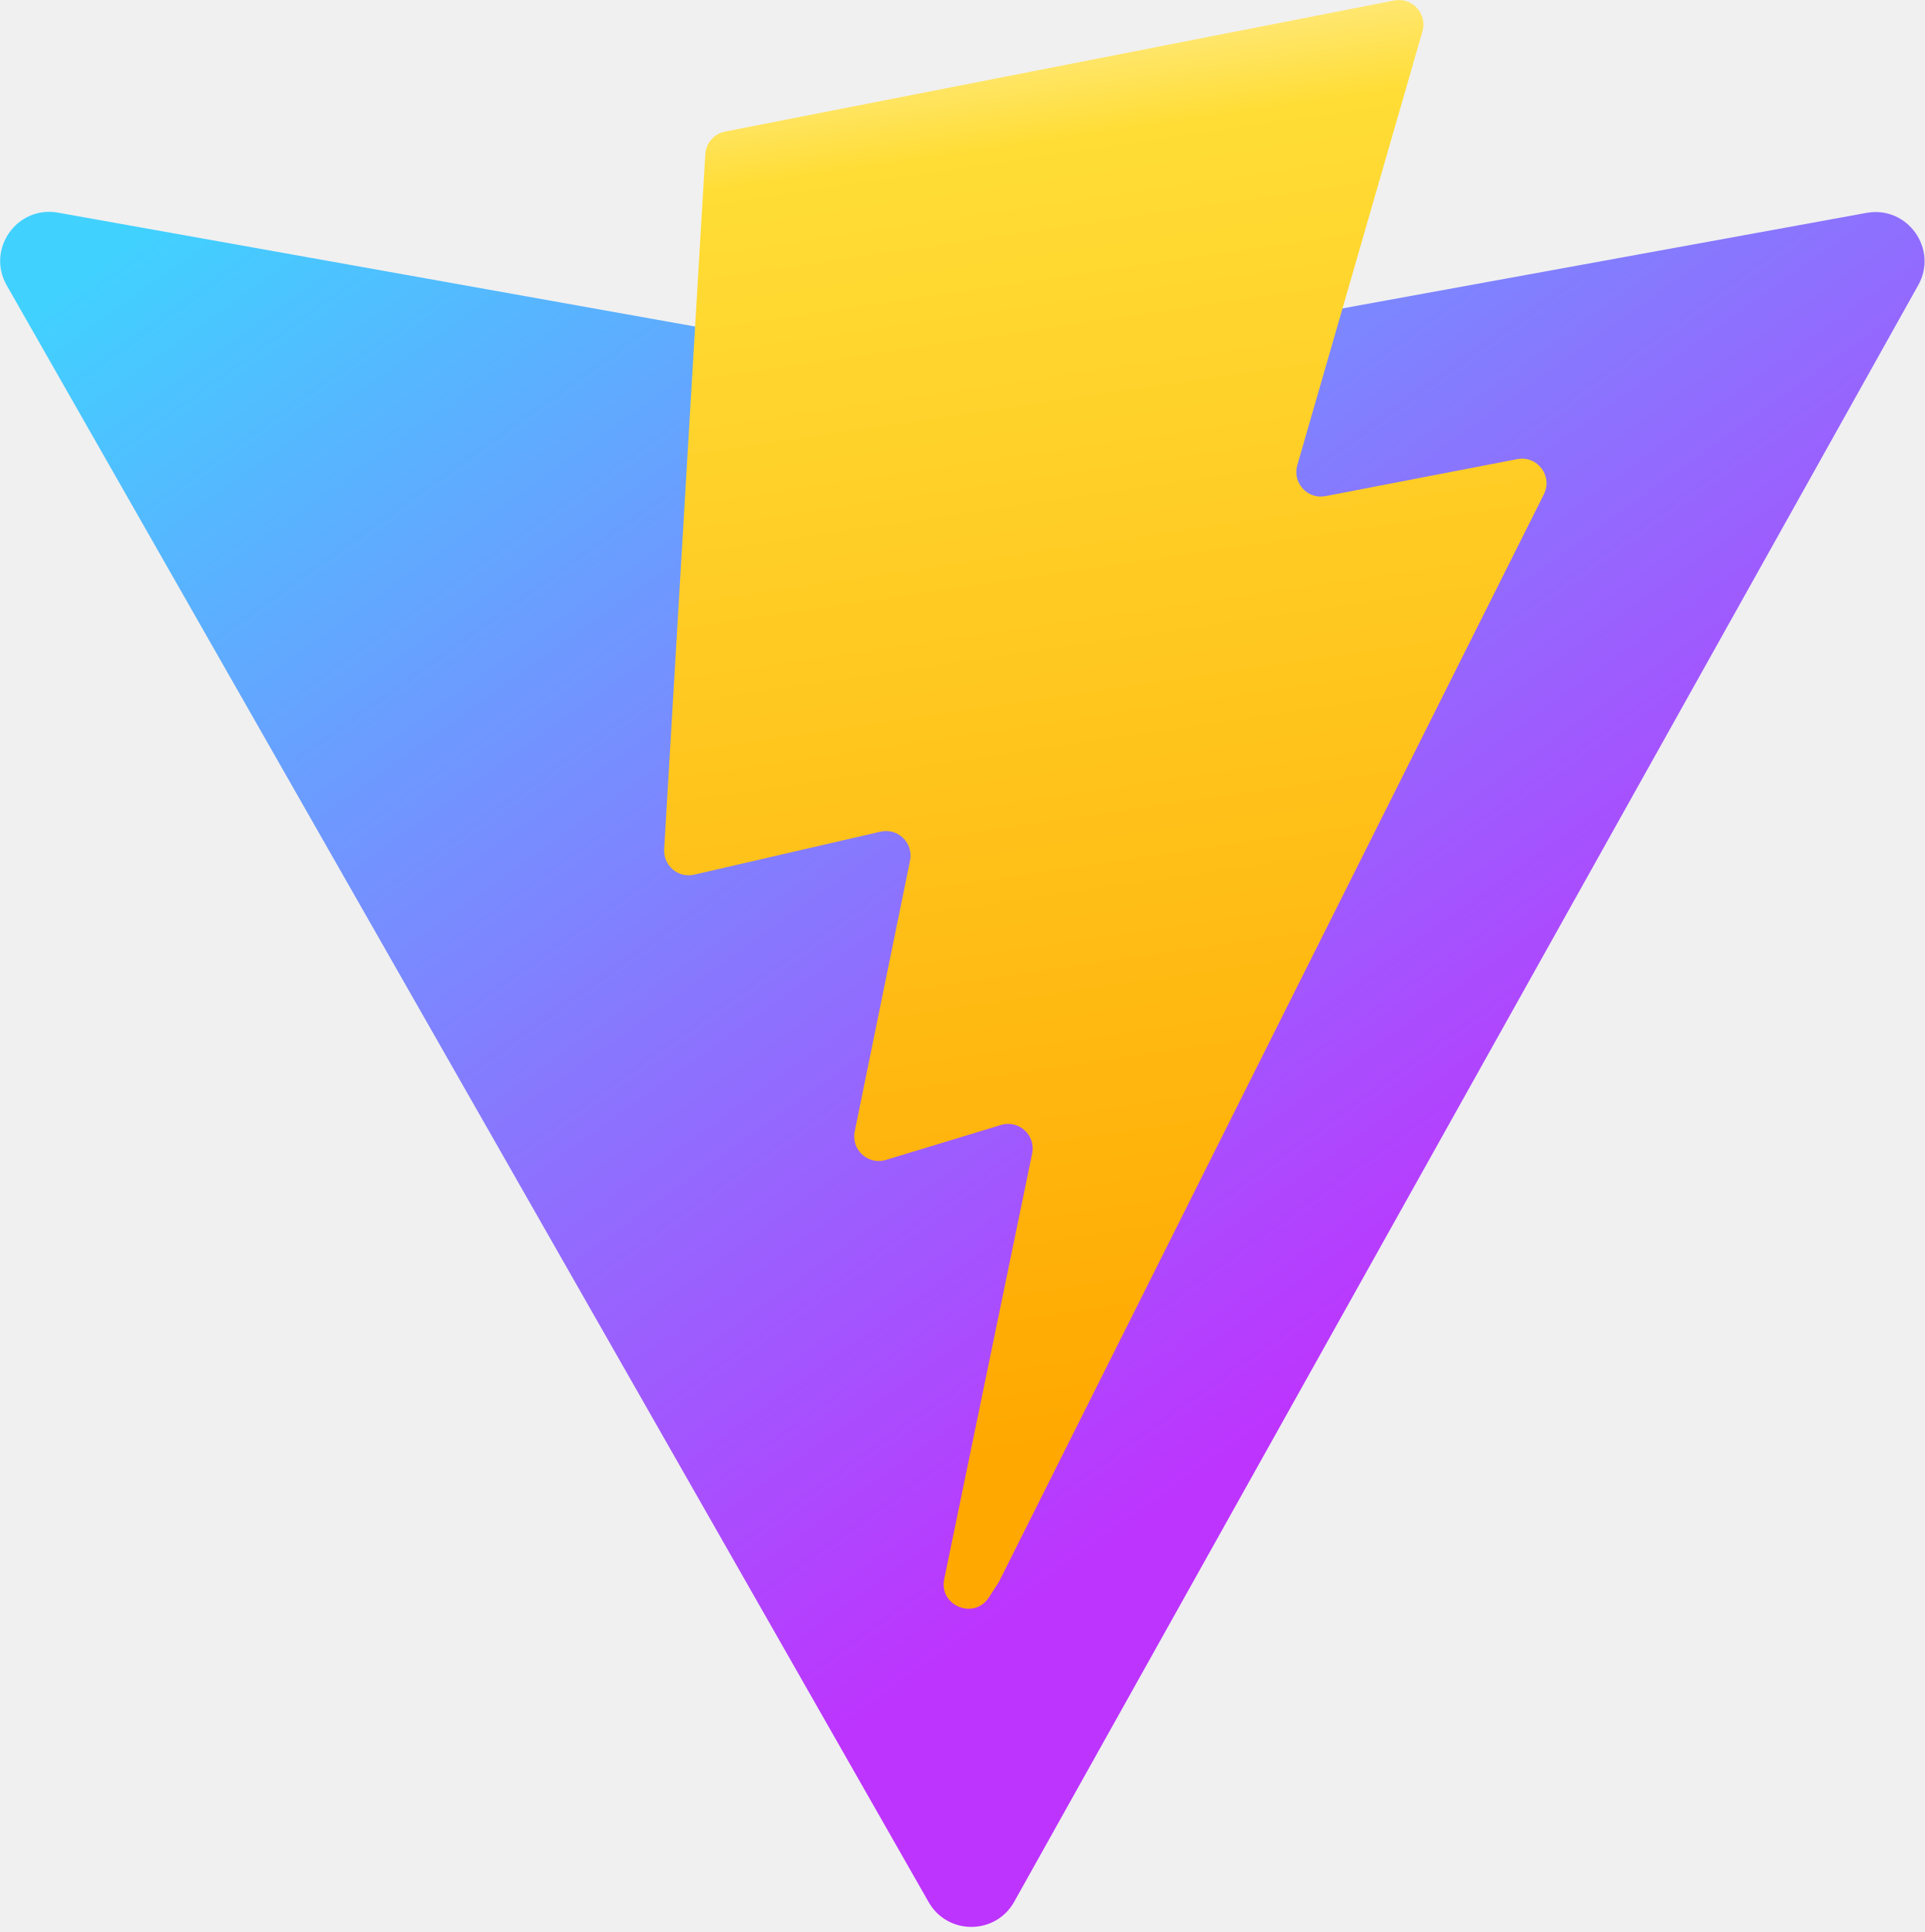
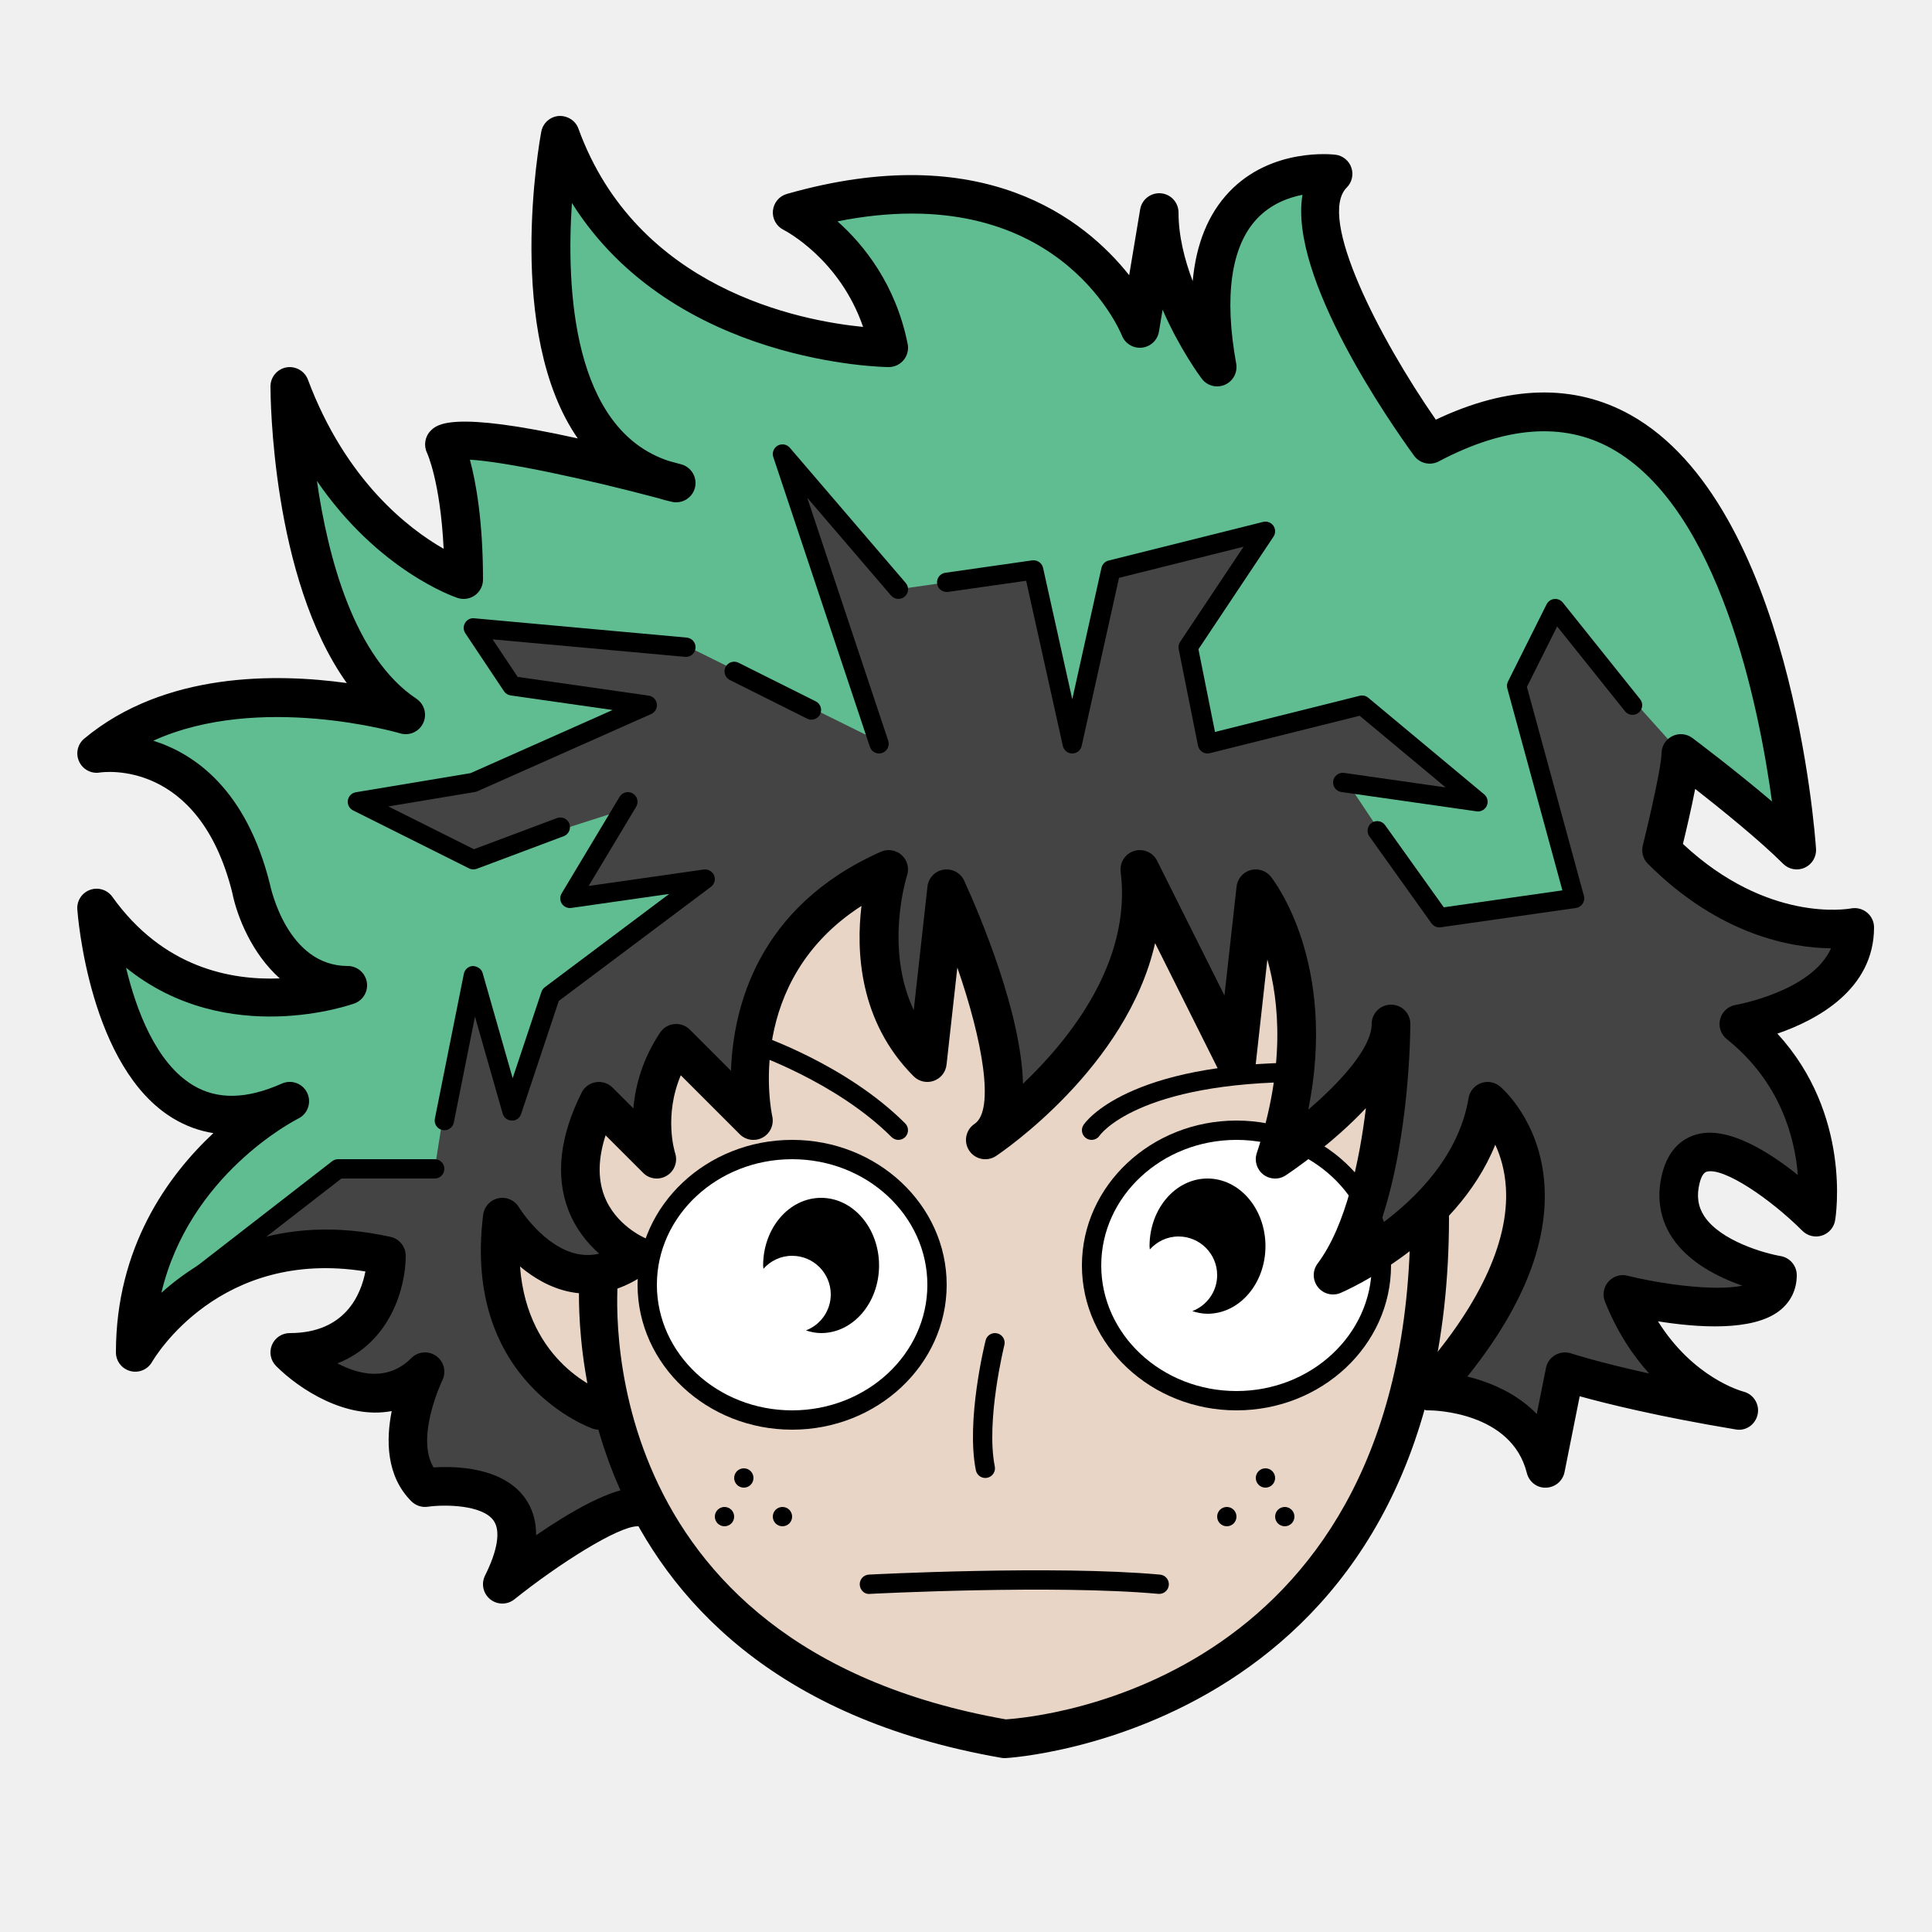
- <svg xmlns="http://www.w3.org/2000/svg" aria-hidden="true" role="img" class="iconify iconify--logos" width="31.88" height="32" preserveAspectRatio="xMidYMid meet" viewBox="0 0 256 257">
-   <defs>
-     <linearGradient id="IconifyId1813088fe1fbc01fb466" x1="-.828%" x2="57.636%" y1="7.652%" y2="78.411%">
-       <stop offset="0%" stop-color="#41D1FF" />
-       <stop offset="100%" stop-color="#BD34FE" />
-     </linearGradient>
-     <linearGradient id="IconifyId1813088fe1fbc01fb467" x1="43.376%" x2="50.316%" y1="2.242%" y2="89.03%">
-       <stop offset="0%" stop-color="#FFEA83" />
-       <stop offset="8.333%" stop-color="#FFDD35" />
-       <stop offset="100%" stop-color="#FFA800" />
-     </linearGradient>
-   </defs>
-   <path fill="url(#IconifyId1813088fe1fbc01fb466)" d="M255.153 37.938L134.897 252.976c-2.483 4.44-8.862 4.466-11.382.048L.875 37.958c-2.746-4.814 1.371-10.646 6.827-9.67l120.385 21.517a6.537 6.537 0 0 0 2.322-.004l117.867-21.483c5.438-.991 9.574 4.796 6.877 9.62Z" />
-   <path fill="url(#IconifyId1813088fe1fbc01fb467)" d="M185.432.063L96.44 17.501a3.268 3.268 0 0 0-2.634 3.014l-5.474 92.456a3.268 3.268 0 0 0 3.997 3.378l24.777-5.718c2.318-.535 4.413 1.507 3.936 3.838l-7.361 36.047c-.495 2.426 1.782 4.5 4.151 3.78l15.304-4.649c2.372-.72 4.652 1.36 4.15 3.788l-11.698 56.621c-.732 3.542 3.979 5.473 5.943 2.437l1.313-2.028l72.516-144.72c1.215-2.423-.88-5.186-3.54-4.672l-25.505 4.922c-2.396.462-4.435-1.77-3.759-4.114l16.646-57.705c.677-2.35-1.37-4.583-3.769-4.113Z" />
+ <svg xmlns="http://www.w3.org/2000/svg" x="0px" y="0px" width="100" height="100" viewBox="0 0 100 100">
+   <path fill="#e9d5c6" d="M25.84,63.777c0,0,0.479,8.33,5.553,8.426c0,0,2.298,16.181,21.16,17.426 c0,0,16.564-2.011,20.681-18.862c0,0,7.372-2.202,4.596-13.787V39.745H25.362L25.84,63.777z" />
+   <path fill="#60bd91" d="M33.309,77.468l-6.798,4.5c0,0,2.564-5.819-4.511-4.968l-0.755-5.181c0,0-3.064,1.245-5.553-1.532 c0,0,4.309-2.245,4.309-5.287c0,0-9.436-0.936-13,5c0,0-0.596-7.372,7.351-12.734c0,0-7.277,3.734-9.287-9.287 c0,0,7.851,6.319,11.394,2.968c0,0-2.968-1.628-4.691-8.234c0,0-4.404-5.074-6.223-3.83c0,0,6.319-3.83,14.745-1.915 c0,0-6.223-7.851-4.787-15.415c0,0,5.553,8.234,8.617,8.043l-0.394-6.702l9.489,1.819c0,0-8.426-9.287-3.543-16.085 c0,0,2.011,8.043,15.989,9.191l-3.734-7.181c0,0,9.957-4.213,16.755,5.745l1.532-2.681l2.681,4.883c0,0-2.202-9.287,5.745-9.67 c0,0-1.915,6.415,5.553,13.404c0,0,16.468-8.043,18.67,20.777l-6.223-3.83l-0.096,4.979c0,0,6.085,5.213,9.457,3.755 c0,0-2.255,3.606-6,5c0,0,4.585,5.128,3.436,9.723c0,0-4.83-4.979-6.436-1.723s4.617,4.979,4.617,4.979S89.787,69.266,84,67l6,6 l-9-2l-1.255,4.649c0,0-2.968-3.255-5.074-3.926c0,0,6.862-7.713,2.33-14.723c0,0-1.564,6.394-7.117,7.926l2.011-9.287L66,60 c0,0,3.213-7.33-0.904-12.883l-0.957,6.606L59,45c0,0-0.128,8.628-6.638,12.553l-2.872-10.34l-1.628,7.277 c0,0-3.819-4.521-1.862-9.489c0,0-6.947,2.213-7.138,12.649l-3.926-3.351l-1.723,4.596l-2.585-1.532c0,0-0.766,6.798,1.819,7.372 c0,0-2.745,3.426-6.447-1.734c0,0-1.5,8.915,6.16,10.447L33.309,77.468z" />
+   <path fill="#444445" d="M27,81l5.926-3.34L31,73c0,0-5.936-2.872-4.968-8.936c0,0,5.053,3.745,6.511,1.34 C32.543,65.404,28,62,31,57l3,2l0.697-4.511l3.83,3.207C38.527,57.697,39,46,46,45c0,0-2,7,2,10l1-9c0,0,5,9,2,13 c0,0,8.606-7.309,8.303-13.654l4.356,8.809L65,47c0,0,3,5,1,13c0,0,3-1,6-6c0,0,0,10-3,12c0,0,8-5,8-9c0,0,6,5-3,15c0,0,4,0,6,3 l1.181-3.947l7.133,1.628L84,67c0,0,7,2,8-1c0,0-8-2-4-6c0,0,3,0,6,3c0,0,1.553-5.702-3.723-9.851c0,0,5.191,0.383,5.457-4.883 c0,0-9.511-0.926-9.622-4.596L87,39l-6.489-7.234l-1.723,3.574l2.633,10.867l-7.085,1.197l-4.596-6.894l6.559,0.814L70.5,36.5 l-7.926,1.904l-0.894-4.787l3.559-6.032L57.5,29.5l-2,9l-2-9l-7,1l-5.915-6.745l4.787,14.553l-9.67-4.787L24.5,32.5L27,36 l6.309,0.633l-9.383,4.069L18.5,41.5l6.191,2.84L32,42l-2,4l6.42-0.319L28,52l-1.489,5.027L24,51l-1.5,9.5h-5L12,65h8 c0,0-0.234,4.383-4.117,5.191C15.883,70.191,18,73,22,71c0,0-2.074,2.596-0.037,5.798C21.963,76.798,27,76,27,81z" />
+   <ellipse cx="40.936" cy="66.457" fill="#fff" rx="7.468" ry="6.862" />
+   <ellipse cx="63.979" cy="65.5" fill="#fff" rx="7.468" ry="6.862" />
+   <path d="M31,74c-0.104,0-0.211-0.017-0.316-0.052c-0.067-0.022-6.765-2.359-5.676-11.072c0.053-0.423,0.368-0.767,0.786-0.854 c0.416-0.09,0.845,0.099,1.064,0.464c0.011,0.019,1.283,2.081,3.065,2.426c0.365,0.069,0.727,0.062,1.092-0.022 c-0.596-0.525-1.22-1.271-1.604-2.279c-0.669-1.76-0.435-3.798,0.694-6.057c0.144-0.287,0.417-0.488,0.734-0.54 c0.315-0.052,0.64,0.053,0.867,0.28l1.076,1.075c0.102-1.158,0.463-2.54,1.385-3.923c0.166-0.249,0.436-0.411,0.733-0.44 c0.303-0.03,0.594,0.076,0.806,0.288l2.13,2.13c0.11-3.239,1.358-8.493,7.757-11.337c0.361-0.16,0.784-0.094,1.079,0.174 c0.293,0.267,0.402,0.681,0.276,1.057c-0.014,0.043-1.184,3.716,0.347,6.967l0.71-6.394c0.049-0.447,0.392-0.807,0.836-0.877 c0.445-0.068,0.881,0.165,1.067,0.573c0.865,1.903,2.953,6.859,3.041,10.508c2.42-2.303,5.639-6.314,5.057-10.97 c-0.061-0.483,0.236-0.94,0.703-1.081c0.465-0.142,0.967,0.074,1.184,0.51l3.485,6.972l0.626-5.635 c0.044-0.402,0.327-0.737,0.715-0.851c0.387-0.112,0.806,0.02,1.059,0.336c0.158,0.198,3.464,4.453,1.94,12.058 c1.686-1.445,3.27-3.198,3.279-4.421c0-0.007,0-0.011,0-0.012v-0.001C71,52.447,71.448,52,72,52c0.538,0,0.976,0.425,0.999,0.956 c0,0.001,0,0.001,0,0.001c0,0.004,0,0.005,0,0.005c0,0.004,0,0.008,0,0.013l0,0c0,0.001,0,0.003,0,0.005c0,0.002,0,0.005,0,0.008 c0,0.005,0,0.009,0,0.013c0,0.301-0.023,5.96-1.583,10.408c1.88-1.374,4.098-3.58,4.597-6.572 c0.059-0.354,0.302-0.648,0.638-0.773c0.335-0.126,0.712-0.061,0.988,0.169c0.084,0.07,2.062,1.754,2.296,5.026 c0.249,3.467-1.499,7.306-5.193,11.411c-0.369,0.41-1.002,0.443-1.412,0.074c-0.411-0.369-0.444-1.002-0.074-1.412 c3.247-3.608,4.869-7.021,4.688-9.872c-0.057-0.902-0.283-1.639-0.549-2.209c-2.044,5.062-7.731,7.553-8.002,7.669 c-0.417,0.179-0.9,0.056-1.18-0.301c-0.28-0.356-0.286-0.855-0.014-1.218c1.469-1.96,2.167-5.317,2.5-8.045 c-1.694,1.81-3.766,3.224-4.145,3.477c-0.355,0.238-0.822,0.224-1.162-0.037c-0.339-0.26-0.477-0.706-0.342-1.111 c1.478-4.433,1.171-7.814,0.548-10.024l-0.606,5.451c-0.049,0.44-0.382,0.796-0.818,0.874c-0.434,0.078-0.872-0.141-1.07-0.537 l-3.316-6.633c-1.455,6.424-7.909,10.801-8.234,11.018c-0.002,0.001-0.002,0.001-0.005,0.003c0,0.001-0.001,0.001-0.001,0.001 c-0.46,0.302-1.077,0.176-1.381-0.281c-0.306-0.459-0.183-1.079,0.276-1.386c0.001,0.001,0.003-0.001,0.012-0.009 c1.025-0.711,0.423-4.262-0.903-8.083l-0.56,5.033c-0.042,0.382-0.3,0.706-0.663,0.833c-0.362,0.128-0.766,0.036-1.038-0.236 c-2.841-2.841-2.98-6.513-2.701-8.82c-6.049,3.89-4.682,10.591-4.616,10.898c0.094,0.434-0.108,0.879-0.498,1.092 c-0.388,0.211-0.872,0.145-1.186-0.17l-3.053-3.053c-0.886,2.11-0.318,3.945-0.29,4.035c0.141,0.439-0.036,0.921-0.43,1.161 c-0.394,0.241-0.901,0.184-1.227-0.144l-1.945-1.944c-0.382,1.179-0.408,2.222-0.075,3.114c0.577,1.548,2.089,2.19,2.104,2.197 c0.332,0.138,0.567,0.443,0.612,0.8c0.044,0.356-0.102,0.711-0.389,0.926c-1.311,0.983-2.681,1.344-4.069,1.072 c-1.033-0.202-1.916-0.737-2.612-1.321c0.379,5.048,4.217,6.438,4.403,6.502c0.52,0.18,0.8,0.747,0.623,1.268 C31.803,73.737,31.416,74,31,74z" />
+   <path d="M26,83c-0.223,0-0.445-0.074-0.629-0.223c-0.365-0.295-0.476-0.805-0.266-1.225c0.659-1.318,0.815-2.331,0.439-2.852 c-0.591-0.821-2.549-0.835-3.403-0.711c-0.312,0.044-0.626-0.061-0.849-0.283c-1.308-1.308-1.315-3.17-1.017-4.669 c-2.366,0.447-4.781-1.129-5.983-2.331c-0.286-0.286-0.372-0.716-0.217-1.09S14.596,69,15,69c2.877,0,3.686-2.005,3.913-3.19 c-7.536-1.212-10.901,4.439-11.046,4.689c-0.227,0.393-0.688,0.584-1.125,0.465C6.304,70.847,6,70.452,6,70 c0-5.437,2.682-9.142,5.044-11.35c-0.732-0.115-1.425-0.368-2.075-0.759c-4.332-2.6-4.943-10.486-4.967-10.82 c-0.032-0.447,0.237-0.86,0.659-1.012c0.421-0.152,0.892-0.006,1.153,0.359c2.629,3.681,6.141,4.327,8.667,4.224 c-1.447-1.289-2.214-3.208-2.461-4.446c-1.729-6.909-6.653-6.243-6.862-6.209c-0.442,0.072-0.882-0.168-1.066-0.577 c-0.185-0.409-0.077-0.891,0.268-1.179c4.163-3.468,9.97-3.378,13.59-2.877C14.053,29.903,14,20.469,14,20 c0-0.483,0.346-0.897,0.822-0.984c0.473-0.081,0.945,0.181,1.115,0.633c1.956,5.218,5.197,7.71,7.026,8.756 c-0.169-3.474-0.853-4.949-0.861-4.966c-0.183-0.382-0.108-0.846,0.191-1.146c0.315-0.314,1.058-1.056,7.611,0.399 c-3.772-5.446-1.988-15.341-1.887-15.877c0.083-0.442,0.452-0.775,0.901-0.812c0.447-0.025,0.868,0.231,1.021,0.655 c3.02,8.305,11.442,9.941,14.735,10.263c-1.209-3.504-3.995-4.961-4.125-5.028c-0.366-0.187-0.583-0.579-0.543-0.988 s0.324-0.753,0.719-0.866c10.148-2.896,15.417,1.296,17.721,4.205l0.568-3.407c0.086-0.515,0.552-0.873,1.069-0.833 C60.601,10.046,61,10.479,61,11c0,1.216,0.315,2.448,0.733,3.55c0.18-1.933,0.806-3.474,1.878-4.606 c2.194-2.319,5.378-1.952,5.513-1.936c0.379,0.047,0.698,0.307,0.822,0.668s0.031,0.762-0.239,1.031 c-1.545,1.545,1.697,7.821,4.611,12.015c3.772-1.79,7.157-1.872,10.071-0.249c8.329,4.645,9.56,21.735,9.608,22.461 c0.028,0.416-0.205,0.805-0.584,0.977c-0.379,0.175-0.826,0.091-1.12-0.203c-1.214-1.214-3.222-2.834-4.551-3.874 c-0.197,1.01-0.463,2.145-0.634,2.848c4.38,4.093,8.522,3.37,8.701,3.338c0.292-0.055,0.597,0.023,0.826,0.212 C96.865,47.421,97,47.702,97,48c0,3.228-2.975,4.802-5.002,5.5c3.843,4.191,3.029,9.421,2.988,9.664 c-0.062,0.37-0.324,0.674-0.681,0.788c-0.356,0.115-0.747,0.021-1.013-0.245c-1.679-1.675-4.074-3.294-4.949-3.062 c-0.16,0.045-0.286,0.246-0.374,0.598c-0.162,0.649-0.084,1.205,0.239,1.7c0.844,1.291,3.142,1.933,3.957,2.071 C92.646,65.096,93,65.513,93,66c0,0.749-0.31,1.387-0.895,1.844c-1.388,1.083-4.263,0.872-6.289,0.546 c1.828,2.925,4.309,3.609,4.432,3.642c0.517,0.136,0.839,0.655,0.727,1.178s-0.607,0.877-1.14,0.777 c-4.017-0.669-6.697-1.336-8.07-1.717l-0.785,3.927c-0.092,0.459-0.489,0.792-0.957,0.804c-0.468,0.024-0.881-0.304-0.994-0.758 c-0.795-3.182-4.86-3.241-5.033-3.242c-0.551-0.003-0.997-0.451-0.996-1.003C73.003,71.446,73.449,71,74,71 c1.433,0,3.909,0.511,5.543,2.186l0.477-2.382c0.056-0.281,0.23-0.524,0.479-0.668c0.247-0.144,0.547-0.175,0.817-0.085 c0.02,0.007,1.379,0.453,4.044,1.041c-0.843-0.931-1.657-2.145-2.288-3.721c-0.139-0.349-0.071-0.745,0.175-1.028 c0.247-0.282,0.629-0.406,0.996-0.312c1.758,0.438,4.514,0.815,5.94,0.515c-1.208-0.419-2.78-1.188-3.643-2.503 c-0.63-0.961-0.806-2.097-0.509-3.284c0.343-1.374,1.158-1.868,1.781-2.04c1.618-0.455,3.754,0.905,5.244,2.1 c-0.152-1.91-0.89-4.806-3.679-7.036c-0.308-0.246-0.441-0.65-0.343-1.032c0.099-0.381,0.413-0.669,0.801-0.735 c0.045-0.008,3.943-0.696,4.938-2.931c-1.982-0.021-5.741-0.638-9.479-4.376c-0.249-0.248-0.348-0.608-0.263-0.949 C85.433,42.146,86,39.604,86,39c0-0.379,0.214-0.725,0.553-0.895c0.339-0.169,0.744-0.134,1.047,0.095 c0.12,0.09,2.206,1.657,4.117,3.284c-0.663-4.857-2.703-15.145-8.303-18.266c-2.486-1.386-5.496-1.162-8.946,0.665 c-0.44,0.23-0.984,0.106-1.276-0.296c-1.22-1.678-6.494-9.234-5.776-13.504c-0.75,0.147-1.652,0.487-2.364,1.248 c-1.331,1.42-1.7,4.01-1.067,7.489c0.083,0.456-0.159,0.909-0.584,1.095c-0.425,0.187-0.921,0.056-1.2-0.316 c-0.076-0.101-1.144-1.541-2.025-3.569l-0.189,1.134c-0.074,0.442-0.433,0.782-0.879,0.83c-0.448,0.048-0.87-0.206-1.036-0.623 c-0.143-0.349-3.473-8.151-14.724-5.914c1.345,1.197,3.012,3.242,3.633,6.347c0.059,0.294-0.017,0.599-0.207,0.83S46.3,19,46,19 c-0.123,0-11.127-0.107-16.398-8.493c-0.294,4.381,0.008,11.723,5.032,13.358c0.206,0.055,0.416,0.112,0.629,0.17 c0.524,0.143,0.838,0.678,0.708,1.205c-0.13,0.526-0.659,0.853-1.188,0.736c-0.255-0.057-0.501-0.123-0.739-0.198 c-3.734-0.991-7.897-1.882-9.722-1.985C24.633,24.949,25,26.956,25,30c0,0.321-0.154,0.623-0.416,0.812 c-0.261,0.188-0.597,0.239-0.901,0.137c-0.207-0.068-4.102-1.419-7.279-6.055c0.564,3.924,1.916,9.118,5.15,11.274 c0.412,0.274,0.561,0.809,0.35,1.257c-0.209,0.448-0.716,0.677-1.191,0.533c-0.083-0.025-7.282-2.117-12.777,0.381 c2.139,0.675,4.81,2.523,6.034,7.419C14.015,45.973,14.878,50,18,50c0.483,0,0.897,0.346,0.984,0.821s-0.18,0.945-0.633,1.115 c-0.075,0.026-6.586,2.388-11.827-1.849c0.528,2.199,1.55,4.937,3.476,6.091c1.257,0.751,2.759,0.722,4.593-0.093 c0.495-0.22,1.077-0.005,1.309,0.486c0.232,0.49,0.031,1.077-0.454,1.321c-0.263,0.133-5.651,2.925-7.095,9.022 c2.21-1.979,6.108-4.172,11.863-2.893C20.674,64.125,21,64.531,21,65c0,1.656-0.799,4.491-3.535,5.568 c1.136,0.596,2.619,0.935,3.828-0.275c0.346-0.347,0.892-0.39,1.29-0.104c0.398,0.286,0.53,0.818,0.312,1.257 c-0.015,0.031-1.404,2.938-0.454,4.508c1.142-0.075,3.575-0.02,4.727,1.578c0.394,0.547,0.587,1.191,0.58,1.932 C29.458,78.289,31.645,77,33,77c0.552,0,1,0.447,1,1s-0.448,1-1,1c-1.019,0-4.103,1.963-6.375,3.781 C26.442,82.927,26.221,83,26,83z" />
+   <path d="M52,91c-0.058,0-0.115-0.005-0.171-0.015C28.186,86.873,29.984,66.109,30.005,65.9c0.055-0.55,0.533-0.962,1.093-0.895 c0.549,0.054,0.95,0.543,0.897,1.092c-0.076,0.778-1.6,19.066,20.063,22.897C53.847,88.879,73,87.063,73,63c0-0.553,0.448-1,1-1 s1,0.447,1,1c0,26.647-22.725,27.988-22.955,27.999C52.03,91,52.015,91,52,91z" />
+   <path d="M41,74c-4.411,0-8-3.364-8-7.5s3.589-7.5,8-7.5s8,3.364,8,7.5S45.411,74,41,74z M41,60c-3.86,0-7,2.916-7,6.5 s3.14,6.5,7,6.5s7-2.916,7-6.5S44.86,60,41,60z" />
+   <path d="M64,73c-4.411,0-8-3.364-8-7.5s3.589-7.5,8-7.5s8,3.364,8,7.5S68.411,73,64,73z M64,59c-3.86,0-7,2.916-7,6.5 s3.14,6.5,7,6.5s7-2.916,7-6.5S67.86,59,64,59z" />
+   <path d="M42.5,62c-1.657,0-3,1.567-3,3.5c0,0.059,0.012,0.114,0.015,0.172C39.881,65.262,40.408,65,41,65c1.105,0,2,0.895,2,2 c0,0.852-0.535,1.575-1.286,1.863C41.966,68.943,42.226,69,42.5,69c1.657,0,3-1.567,3-3.5S44.157,62,42.5,62z" />
+   <path d="M62.5,61c-1.657,0-3,1.567-3,3.5c0,0.059,0.012,0.114,0.015,0.172C59.881,64.262,60.408,64,61,64c1.105,0,2,0.895,2,2 c0,0.852-0.535,1.575-1.286,1.863C61.966,67.943,62.226,68,62.5,68c1.657,0,3-1.567,3-3.5S64.157,61,62.5,61z" />
+   <path d="M46.5,59c-0.128,0-0.256-0.049-0.354-0.146c-2.878-2.878-7.261-4.364-7.305-4.379c-0.262-0.088-0.403-0.371-0.316-0.633 c0.087-0.261,0.367-0.403,0.632-0.316c0.188,0.063,4.647,1.572,7.695,4.621c0.195,0.195,0.195,0.512,0,0.707 C46.756,58.951,46.628,59,46.5,59z" />
+   <path d="M56.5,59c-0.095,0-0.191-0.027-0.277-0.084c-0.23-0.153-0.292-0.464-0.139-0.693C56.172,58.091,58.338,55,67.5,55 c0.276,0,0.5,0.224,0.5,0.5S67.776,56,67.5,56c-8.632,0-10.565,2.75-10.584,2.777C56.82,58.922,56.661,59,56.5,59z" />
+   <path d="M60,82.5c-0.015,0-0.03-0.001-0.046-0.002c-5.402-0.49-14.833-0.004-14.928,0.001c-0.276,0.038-0.511-0.197-0.526-0.473 c-0.014-0.275,0.197-0.511,0.473-0.525c0.096-0.006,9.599-0.497,15.072,0.001c0.275,0.025,0.478,0.269,0.453,0.543 C60.474,82.305,60.256,82.5,60,82.5z" />
+   <path d="M51,76.5c-0.233,0-0.442-0.164-0.49-0.402c-0.516-2.58,0.463-6.551,0.505-6.719c0.066-0.269,0.337-0.43,0.606-0.364 c0.268,0.067,0.431,0.339,0.364,0.606c-0.009,0.039-0.966,3.922-0.495,6.281c0.054,0.271-0.122,0.534-0.392,0.588 C51.065,76.497,51.032,76.5,51,76.5z" />
+   <circle cx="38.5" cy="76.5" r=".5" />
+   <circle cx="65.5" cy="76.5" r=".5" />
+   <circle cx="37.5" cy="78.5" r=".5" />
+   <circle cx="40.5" cy="78.5" r=".5" />
+   <circle cx="63.5" cy="78.5" r=".5" />
+   <circle cx="66.5" cy="78.5" r=".5" />
+   <path d="M74.5,48c-0.16,0-0.312-0.077-0.407-0.209l-3.214-4.5c-0.161-0.225-0.108-0.537,0.116-0.698 c0.224-0.159,0.537-0.108,0.697,0.116l3.038,4.253l6.139-0.877l-2.851-10.453c-0.032-0.119-0.02-0.245,0.035-0.355l2-4 c0.076-0.152,0.225-0.256,0.395-0.273c0.169-0.018,0.336,0.051,0.443,0.185l4,5c0.172,0.216,0.137,0.53-0.078,0.703 c-0.216,0.171-0.53,0.137-0.703-0.078l-3.512-4.39l-1.565,3.13l2.95,10.815c0.038,0.139,0.014,0.286-0.064,0.406 s-0.205,0.2-0.347,0.221l-7,1C74.547,47.998,74.523,48,74.5,48z" />
+   <path d="M76.5,42c-0.023,0-0.047-0.002-0.071-0.005l-7-1c-0.273-0.039-0.463-0.292-0.424-0.565s0.294-0.461,0.566-0.425 l5.255,0.751l-4.451-3.709l-7.754,1.938c-0.133,0.032-0.273,0.01-0.389-0.062c-0.115-0.073-0.196-0.19-0.223-0.325l-1-5 c-0.026-0.13,0-0.265,0.074-0.375l3.283-4.924l-6.446,1.611l-1.933,8.698C55.938,38.837,55.734,39,55.5,39 s-0.438-0.163-0.488-0.392l-1.899-8.548l-4.042,0.577c-0.276,0.034-0.527-0.151-0.566-0.425s0.151-0.526,0.424-0.565l4.5-0.643 c0.259-0.029,0.502,0.132,0.559,0.387l1.512,6.804l1.512-6.804c0.042-0.185,0.183-0.331,0.367-0.377l8-2 c0.2-0.049,0.411,0.028,0.53,0.197s0.122,0.394,0.007,0.565l-3.885,5.828l0.857,4.282l7.491-1.873 c0.154-0.038,0.318-0.002,0.441,0.102l6,5c0.171,0.143,0.228,0.383,0.137,0.587C76.876,41.886,76.695,42,76.5,42z" />
+   <path d="M45.5,39c-0.209,0-0.404-0.133-0.474-0.342l-5-15c-0.076-0.227,0.02-0.476,0.228-0.594c0.209-0.114,0.47-0.072,0.626,0.11 l6,7c0.18,0.209,0.156,0.525-0.054,0.705c-0.209,0.179-0.524,0.155-0.705-0.055l-4.339-5.062l4.192,12.578 c0.087,0.262-0.054,0.545-0.316,0.633C45.605,38.992,45.552,39,45.5,39z" />
+   <path d="M42,37.25c-0.075,0-0.151-0.017-0.223-0.053l-4-2c-0.247-0.124-0.347-0.424-0.224-0.671 c0.124-0.246,0.424-0.348,0.671-0.224l4,2c0.247,0.124,0.347,0.424,0.224,0.671C42.359,37.148,42.183,37.25,42,37.25z" />
+   <path d="M24.5,45c-0.077,0-0.153-0.018-0.224-0.053l-6-3c-0.194-0.097-0.303-0.308-0.271-0.521s0.199-0.384,0.413-0.419 l5.937-0.989l7.354-3.269l-5.279-0.754c-0.141-0.021-0.266-0.1-0.345-0.218l-2-3c-0.107-0.16-0.112-0.367-0.014-0.533 c0.098-0.166,0.279-0.264,0.475-0.242l11,1c0.275,0.025,0.478,0.269,0.453,0.543c-0.025,0.274-0.259,0.479-0.543,0.453 l-9.958-0.905l1.296,1.944l6.779,0.968c0.221,0.031,0.394,0.205,0.424,0.426c0.031,0.222-0.088,0.436-0.292,0.526l-9,4 c-0.039,0.017-0.079,0.029-0.121,0.036l-4.483,0.747l4.43,2.215l4.295-1.61c0.258-0.101,0.547,0.033,0.644,0.292 c0.097,0.259-0.034,0.547-0.292,0.644l-4.5,1.688C24.619,44.989,24.56,45,24.5,45z" />
+   <path d="M23,58.5c-0.032,0-0.065-0.003-0.099-0.01c-0.271-0.054-0.446-0.317-0.392-0.588l1.5-7.5 c0.045-0.227,0.239-0.393,0.47-0.402c0.228,0.016,0.438,0.141,0.501,0.362l1.556,5.446l1.489-4.467 c0.032-0.097,0.093-0.181,0.174-0.242l6.438-4.829l-5.068,0.725c-0.193,0.026-0.381-0.059-0.487-0.219 c-0.107-0.16-0.111-0.368-0.012-0.533l3-5c0.142-0.236,0.449-0.315,0.686-0.172c0.237,0.142,0.313,0.449,0.171,0.686l-2.459,4.1 l5.96-0.852c0.22-0.028,0.445,0.093,0.533,0.304s0.021,0.454-0.162,0.592l-7.875,5.906l-1.951,5.852 c-0.069,0.208-0.261,0.357-0.485,0.342c-0.219-0.005-0.41-0.151-0.47-0.362l-1.433-5.018l-1.096,5.478 C23.443,58.336,23.234,58.5,23,58.5z" />
+   <path d="M6.979,69.159c-0.149,0-0.297-0.066-0.396-0.193c-0.169-0.219-0.129-0.532,0.088-0.702l10.521-8.159 C17.281,60.037,17.389,60,17.5,60h5c0.276,0,0.5,0.224,0.5,0.5S22.776,61,22.5,61h-4.829L7.285,69.055 C7.194,69.125,7.086,69.159,6.979,69.159z" />
</svg>
